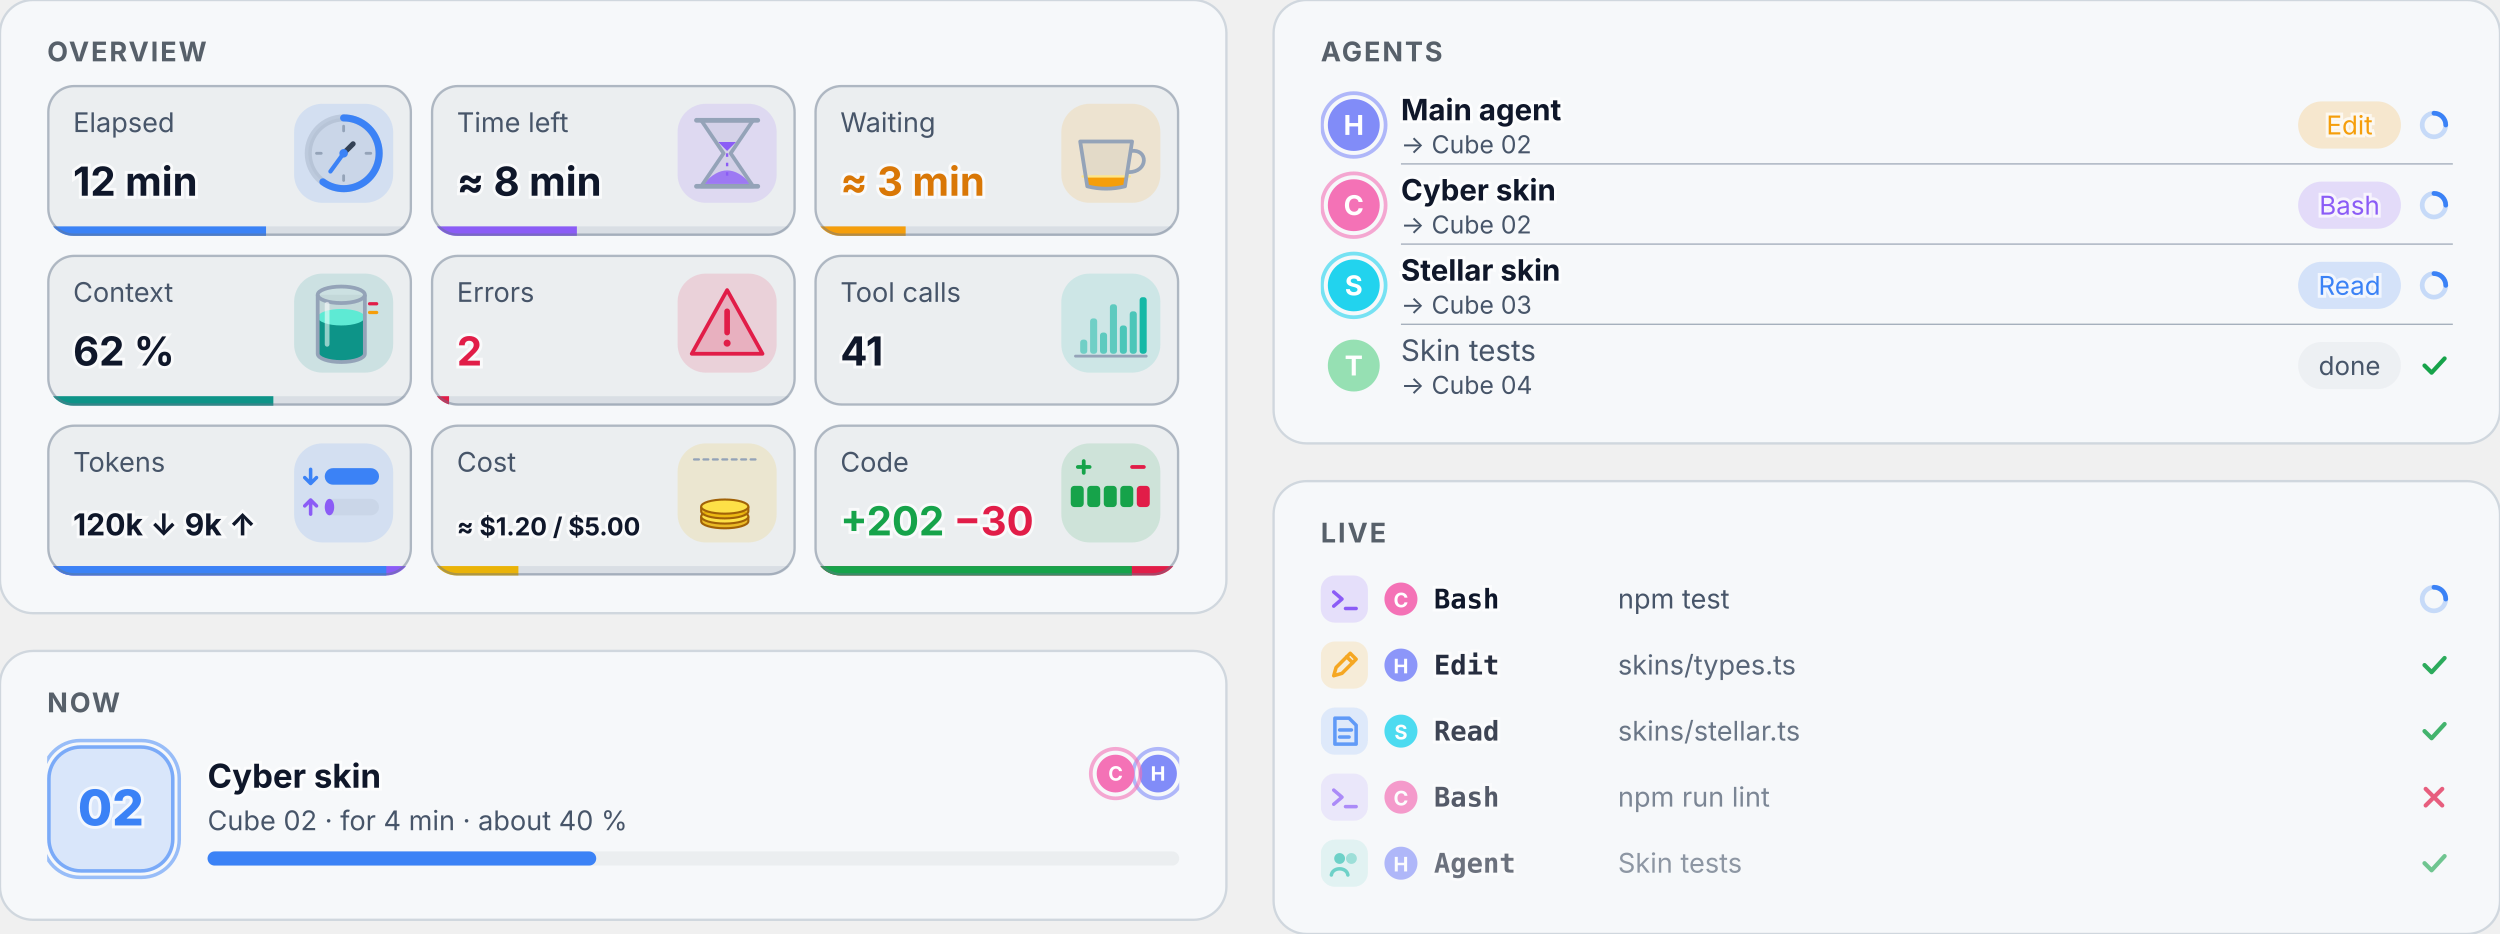
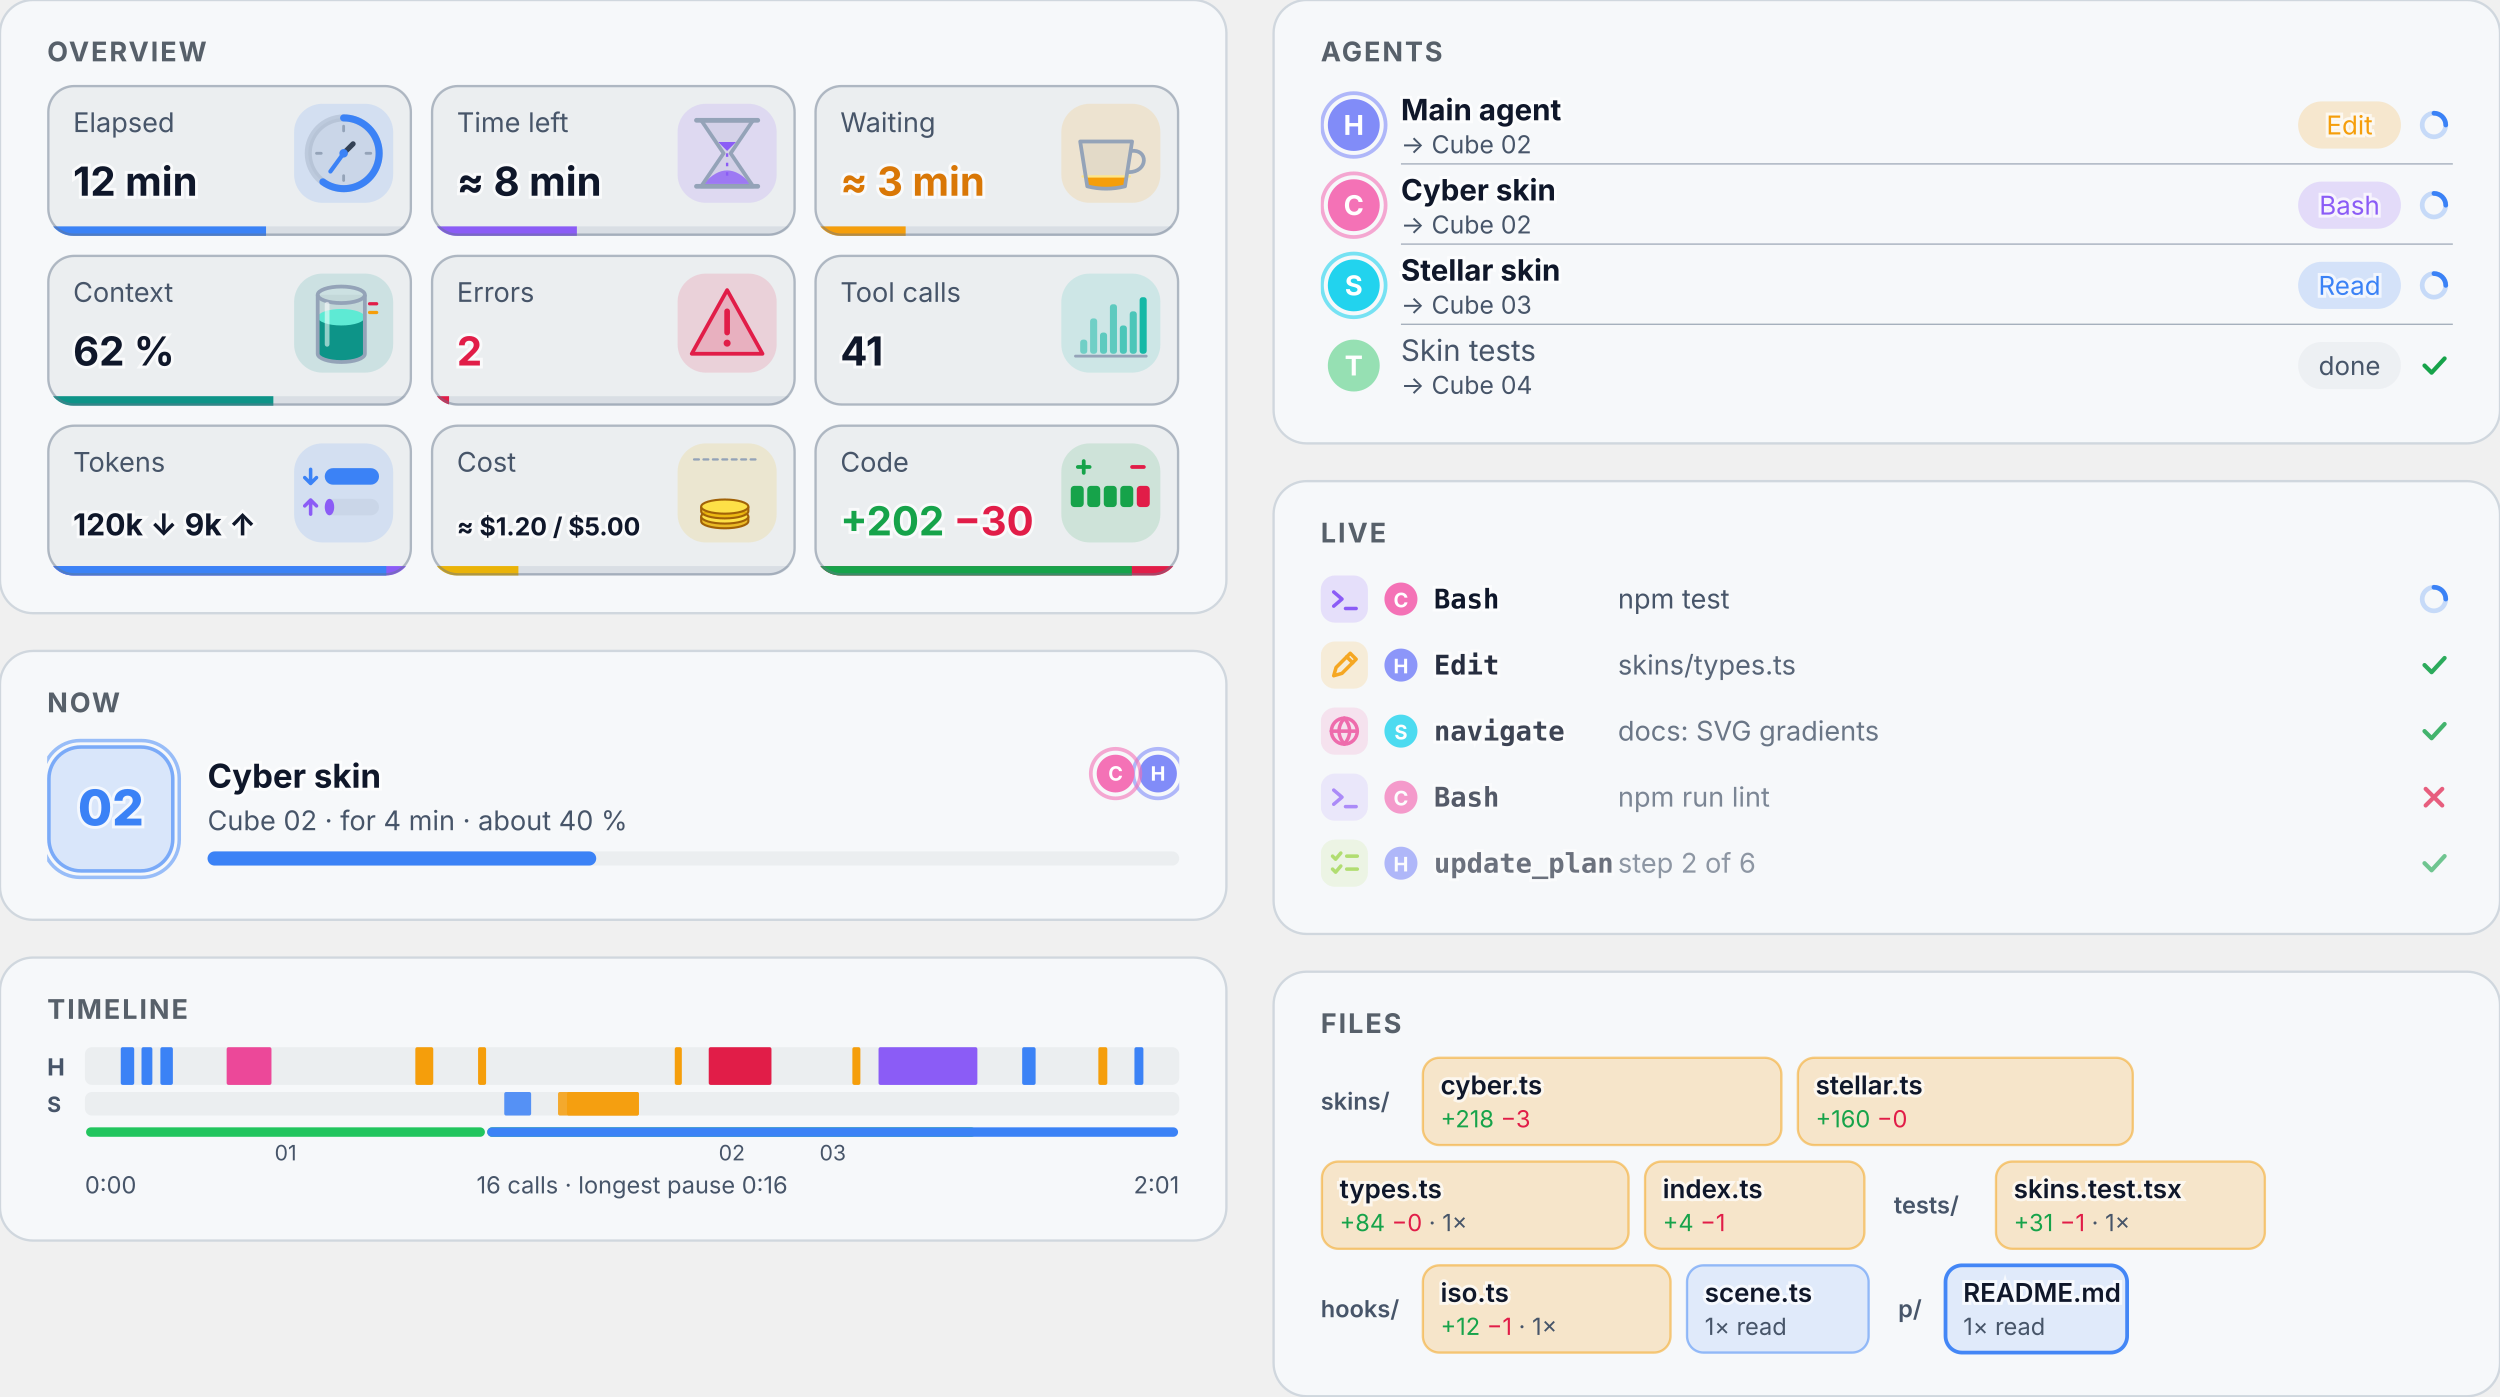
- <svg xmlns="http://www.w3.org/2000/svg" width="1060" height="396" viewBox="0 0 1060 396">
-   <rect width="1060" height="396" fill="#ffffff" rx="16" opacity="0" />
+ <svg xmlns="http://www.w3.org/2000/svg" width="1060" height="592" viewBox="0 0 1060 592">
+   <rect width="1060" height="592" fill="#ffffff" rx="16" opacity="0" />
  <rect x="0" y="0" width="520" height="260" rx="14" fill="#f6f8fa" stroke="#d0d7de" />
  <text x="20" y="26" font-family="system-ui,-apple-system,Segoe UI,sans-serif" font-size="11.5" font-weight="700" letter-spacing="0.8" fill="#57606a">OVERVIEW</text>
  <svg x="20" y="36" width="480" height="208">
    <style>.la0acg-gf{fill:#0f172a;fill-opacity:.045}.la0acg-ge{fill:none;stroke:#64748b;stroke-opacity:.45}.la0acg-gc{fill:#64748b}.la0acg-lb{fill:#475569}.la0acg-vp{fill:#0f172a;stroke:#ffffff;stroke-opacity:.7;stroke-width:2.5px;paint-order:stroke}.la0acg-mk{stroke:#64748b;stroke-opacity:.55}.la0acg-hl{fill:#ffffff;fill-opacity:.55}.la0acg-vw{fill:#ffffff;stroke:#0f172a;stroke-opacity:.55;stroke-width:2.5px;paint-order:stroke}.la0acg-hand{stroke:#334155}</style>
    <defs />
    <g>
      <rect class="la0acg-gf" x="0" y="0" width="154.7" height="64" rx="11" />
      <rect x="104.7" y="8" width="42" height="42" rx="12" fill="#3b82f6" fill-opacity="0.14" />
      <g transform="translate(107.7 11)">
        <circle class="la0acg-gf" cx="18" cy="18" r="15" />
        <circle cx="18" cy="18" r="15" fill="none" stroke="#94a3b8" stroke-opacity="0.35" stroke-width="3" />
        <path d="M18 3A15 15 0 1 1 9.2 30.1" fill="none" stroke="#3b82f6" stroke-width="3" stroke-linecap="round" />
        <path d="M18 8.5L18 6.5" fill="none" stroke="#94a3b8" stroke-width="1.2" stroke-linecap="round" stroke-linejoin="round" />
        <path d="M27.5 18L29.5 18" fill="none" stroke="#94a3b8" stroke-width="1.2" stroke-linecap="round" stroke-linejoin="round" />
        <path d="M18 27.5L18 29.5" fill="none" stroke="#94a3b8" stroke-width="1.2" stroke-linecap="round" stroke-linejoin="round" />
        <path d="M8.5 18L6.5 18" fill="none" stroke="#94a3b8" stroke-width="1.2" stroke-linecap="round" stroke-linejoin="round" />
        <path class="la0acg-hand" d="M18 18L22 14" fill="none" stroke-width="2.2" stroke-linecap="round" />
        <path d="M18 18L12.4 25.7" fill="none" stroke="#3b82f6" stroke-width="1.8" stroke-linecap="round" stroke-linejoin="round" />
        <circle cx="18" cy="18" r="1.8" fill="#3b82f6" />
      </g>
      <clipPath id="la0tile-elapsed-clip">
        <rect x="0" y="0" width="154.7" height="64" rx="11" />
      </clipPath>
      <g clip-path="url(#la0tile-elapsed-clip)">
        <rect x="0" y="60" width="154.7" height="4" fill="#94a3b8" fill-opacity="0.2" />
        <rect x="0" y="60" width="92.8" height="4" fill="#3b82f6" />
      </g>
      <rect class="la0acg-ge" x="0.5" y="0.5" width="153.7" height="63" rx="11" />
      <text class="la0acg-lb" x="11" y="20" font-family="system-ui,-apple-system,Segoe UI,sans-serif" font-size="11.5">Elapsed</text>
      <text class="la0acg-vp" x="11" y="47" font-family="system-ui,-apple-system,Segoe UI,sans-serif" font-size="17" font-weight="700">12 min</text>
    </g>
    <g>
      <rect class="la0acg-gf" x="162.7" y="0" width="154.7" height="64" rx="11" />
      <rect x="267.3" y="8" width="42" height="42" rx="12" fill="#8b5cf6" fill-opacity="0.14" />
      <g transform="translate(270.3 11)">
        <path d="M5 4H31M5 32H31" fill="none" stroke="#94a3b8" stroke-width="2" stroke-linecap="round" stroke-linejoin="round" />
        <path class="la0acg-gf" d="M7 4L29 4L19.5 18L29 32L7 32L16.5 18Z" />
        <path d="M14.2 13.2L21.8 13.2L18 17Z" fill="#8b5cf6" />
        <path d="M8 31Q18 19.5 28 31Z" fill="#8b5cf6" fill-opacity="0.75" />
        <line x1="18" y1="18" x2="18" y2="30" stroke="#8b5cf6" stroke-width="1" stroke-dasharray="1.5 2.5">
          <animate attributeName="stroke-dashoffset" values="8;0" dur="0.6s" repeatCount="indefinite" />
        </line>
        <path d="M7 4L29 4L19.5 18L29 32L7 32L16.5 18Z" fill="none" stroke="#94a3b8" stroke-width="1.6" stroke-linejoin="round" />
      </g>
      <clipPath id="la0tile-left-clip">
        <rect x="162.7" y="0" width="154.7" height="64" rx="11" />
      </clipPath>
      <g clip-path="url(#la0tile-left-clip)">
        <rect x="162.7" y="60" width="154.7" height="4" fill="#94a3b8" fill-opacity="0.2" />
        <rect x="162.7" y="60" width="61.9" height="4" fill="#8b5cf6" />
      </g>
      <rect class="la0acg-ge" x="163.2" y="0.5" width="153.7" height="63" rx="11" />
      <text class="la0acg-lb" x="173.7" y="20" font-family="system-ui,-apple-system,Segoe UI,sans-serif" font-size="11.5">Time left</text>
      <text class="la0acg-vp" x="173.7" y="47" font-family="system-ui,-apple-system,Segoe UI,sans-serif" font-size="17" font-weight="700">≈ 8 min</text>
    </g>
    <g>
      <rect class="la0acg-gf" x="325.3" y="0" width="154.7" height="64" rx="11" />
      <rect x="430" y="8" width="42" height="42" rx="12" fill="#f59e0b" fill-opacity="0.14" />
      <g transform="translate(433 11)">
        <path class="la0acg-gf" d="M5 13L27 13L24 32Q16 34 8 32Z" />
        <clipPath id="la0c">
          <path d="M5 13L27 13L24 32Q16 34 8 32Z" />
        </clipPath>
        <rect x="5" y="27.8" width="22" height="7.3" fill="#f59e0b" clip-path="url(#la0c)" />
        <path d="M6 27.8H26" fill="none" stroke="#fde68a" stroke-width="1" stroke-linecap="round" stroke-linejoin="round" />
        <path d="M5 13L27 13L24 32Q16 34 8 32Z" fill="none" stroke="#94a3b8" stroke-width="1.6" stroke-linejoin="round" />
        <path d="M26.5 17C34 16 34 26 25.5 26" fill="none" stroke="#94a3b8" stroke-width="1.6" stroke-linecap="round" stroke-linejoin="round" />
        <path d="M14 11c-2 -2 2 -4 0 -6c-2 -2 2 -3 0 -5" fill="none" stroke="#94a3b8" stroke-width="1.3" stroke-linecap="round" opacity="0">
          <animate attributeName="opacity" values="0;0.8;0" dur="2s" begin="0s" repeatCount="indefinite" />
          <animateTransform attributeName="transform" type="translate" values="0 2;0 -2" dur="2s" begin="0s" repeatCount="indefinite" />
        </path>
        <path d="M20 11c-2 -2 2 -4 0 -6c-2 -2 2 -3 0 -5" fill="none" stroke="#94a3b8" stroke-width="1.3" stroke-linecap="round" opacity="0">
          <animate attributeName="opacity" values="0;0.8;0" dur="2s" begin="0.7s" repeatCount="indefinite" />
          <animateTransform attributeName="transform" type="translate" values="0 2;0 -2" dur="2s" begin="0.7s" repeatCount="indefinite" />
        </path>
      </g>
      <clipPath id="la0tile-waiting-clip">
        <rect x="325.3" y="0" width="154.7" height="64" rx="11" />
      </clipPath>
      <g clip-path="url(#la0tile-waiting-clip)">
        <rect x="325.3" y="60" width="154.7" height="4" fill="#94a3b8" fill-opacity="0.2" />
        <rect x="325.3" y="60" width="38.7" height="4" fill="#f59e0b" />
      </g>
      <rect class="la0acg-ge" x="325.8" y="0.5" width="153.7" height="63" rx="11" />
      <text class="la0acg-lb" x="336.3" y="20" font-family="system-ui,-apple-system,Segoe UI,sans-serif" font-size="11.5">Waiting</text>
      <text class="la0acg-vp" x="336.3" y="47" font-family="system-ui,-apple-system,Segoe UI,sans-serif" font-size="17" font-weight="700" style="fill:#d97706">≈ 3 min</text>
    </g>
    <g>
      <rect class="la0acg-gf" x="0" y="72" width="154.7" height="64" rx="11" />
      <rect x="104.7" y="80" width="42" height="42" rx="12" fill="#0d9488" fill-opacity="0.14" />
      <g transform="translate(107.7 83)">
        <rect class="la0acg-gf" x="7" y="6" width="20" height="25" />
        <path d="M7 15.5V31A10 3.5 0 0 0 27 31V15.5Z" fill="#0d9488" />
        <ellipse cx="17" cy="15.5" rx="10" ry="3.5" fill="#5eead4" />
        <path d="M7 6V31A10 3.5 0 0 0 27 31V6" fill="none" stroke="#94a3b8" stroke-width="1.6" />
        <ellipse cx="17" cy="6" rx="10" ry="3.5" fill="none" stroke="#94a3b8" stroke-width="1.6" />
        <path d="M29 13.5H32" fill="none" stroke="#f59e0b" stroke-width="1.4" stroke-linecap="round" stroke-linejoin="round" />
        <path d="M29 9.8H32" fill="none" stroke="#e11d48" stroke-width="1.4" stroke-linecap="round" stroke-linejoin="round" />
        <rect class="la0acg-hl" x="10" y="9" width="2" height="19" rx="1" />
      </g>
      <clipPath id="la0tile-context-clip">
        <rect x="0" y="72" width="154.7" height="64" rx="11" />
      </clipPath>
      <g clip-path="url(#la0tile-context-clip)">
        <rect x="0" y="132" width="154.7" height="4" fill="#94a3b8" fill-opacity="0.2" />
        <rect x="0" y="132" width="95.9" height="4" fill="#0d9488" />
      </g>
      <rect class="la0acg-ge" x="0.5" y="72.5" width="153.7" height="63" rx="11" />
      <text class="la0acg-lb" x="11" y="92" font-family="system-ui,-apple-system,Segoe UI,sans-serif" font-size="11.5">Context</text>
      <text class="la0acg-vp" x="11" y="119" font-family="system-ui,-apple-system,Segoe UI,sans-serif" font-size="17" font-weight="700">62 %</text>
    </g>
    <g>
      <rect class="la0acg-gf" x="162.7" y="72" width="154.7" height="64" rx="11" />
      <rect x="267.3" y="80" width="42" height="42" rx="12" fill="#e11d48" fill-opacity="0.14" />
      <g transform="translate(270.3 83)">
        <path d="M18 4L33 31H3Z" fill="#e11d48" fill-opacity="0.18" stroke="#e11d48" stroke-width="1.6" stroke-linejoin="round" />
        <path d="M18 13V22" fill="none" stroke="#e11d48" stroke-width="2.4" stroke-linecap="round" stroke-linejoin="round" />
        <circle cx="18" cy="26.5" r="1.5" fill="#e11d48" />
      </g>
      <clipPath id="la0tile-errors-clip">
        <rect x="162.7" y="72" width="154.7" height="64" rx="11" />
      </clipPath>
      <g clip-path="url(#la0tile-errors-clip)">
        <rect x="162.7" y="132" width="154.7" height="4" fill="#94a3b8" fill-opacity="0.2" />
        <rect x="162.7" y="132" width="7.7" height="4" fill="#e11d48" />
      </g>
      <rect class="la0acg-ge" x="163.2" y="72.5" width="153.7" height="63" rx="11" />
      <text class="la0acg-lb" x="173.7" y="92" font-family="system-ui,-apple-system,Segoe UI,sans-serif" font-size="11.5">Errors</text>
      <text class="la0acg-vp" x="173.7" y="119" font-family="system-ui,-apple-system,Segoe UI,sans-serif" font-size="17" font-weight="700" style="fill:#e11d48">2</text>
    </g>
    <g>
      <rect class="la0acg-gf" x="325.3" y="72" width="154.7" height="64" rx="11" />
      <rect x="430" y="80" width="42" height="42" rx="12" fill="#14b8a6" fill-opacity="0.14" />
      <g transform="translate(433 83)">
        <path d="M3 32H33" fill="none" stroke="#94a3b8" stroke-width="1.2" stroke-linecap="round" stroke-linejoin="round" />
        <rect x="5" y="25" width="3" height="6" rx="1.2" fill="#14b8a6" fill-opacity="0.5" />
        <rect x="9.2" y="16" width="3" height="15" rx="1.2" fill="#14b8a6" fill-opacity="0.5" />
        <rect x="13.4" y="22" width="3" height="9" rx="1.2" fill="#14b8a6" fill-opacity="0.6" />
        <rect x="17.6" y="10" width="3" height="21" rx="1.2" fill="#14b8a6" fill-opacity="0.6" />
        <rect x="21.8" y="19" width="3" height="12" rx="1.2" fill="#14b8a6" fill-opacity="0.7" />
        <rect x="26" y="13" width="3" height="18" rx="1.2" fill="#14b8a6" fill-opacity="0.7" />
        <rect x="30.2" y="7" width="3" height="24" rx="1.2" fill="#14b8a6" fill-opacity="1">
          <animate attributeName="fill-opacity" values="1;0.5;1" dur="1.2s" repeatCount="indefinite" />
        </rect>
      </g>
      <rect class="la0acg-ge" x="325.8" y="72.5" width="153.7" height="63" rx="11" />
      <text class="la0acg-lb" x="336.3" y="92" font-family="system-ui,-apple-system,Segoe UI,sans-serif" font-size="11.5">Tool calls</text>
      <text class="la0acg-vp" x="336.3" y="119" font-family="system-ui,-apple-system,Segoe UI,sans-serif" font-size="17" font-weight="700">41</text>
    </g>
    <g>
      <rect class="la0acg-gf" x="0" y="144" width="154.7" height="64" rx="11" />
      <rect x="104.7" y="152" width="42" height="42" rx="12" fill="#3b82f6" fill-opacity="0.14" />
      <g transform="translate(107.7 155)">
        <rect class="la0acg-gf" x="10" y="7.5" width="23" height="7" rx="3.5" />
        <rect x="10" y="7.5" width="23" height="7" rx="3.5" fill="#3b82f6" />
        <path d="M4 8V14M1.5 11.5L4 14L6.5 11.5" fill="none" stroke="#3b82f6" stroke-width="1.5" stroke-linecap="round" stroke-linejoin="round" />
        <rect class="la0acg-gf" x="10" y="20.5" width="23" height="7" rx="3.5" />
        <rect x="10" y="20.5" width="4" height="7" rx="3.5" fill="#8b5cf6" />
        <path d="M4 27V21M1.5 23.5L4 21L6.5 23.5" fill="none" stroke="#8b5cf6" stroke-width="1.5" stroke-linecap="round" stroke-linejoin="round" />
      </g>
      <clipPath id="la0tile-tokens-clip">
        <rect x="0" y="144" width="154.7" height="64" rx="11" />
      </clipPath>
      <g clip-path="url(#la0tile-tokens-clip)">
        <rect x="0" y="204" width="154.7" height="4" fill="#8b5cf6" fill-opacity="1" />
        <rect x="0" y="204" width="143.8" height="4" fill="#3b82f6" />
      </g>
      <rect class="la0acg-ge" x="0.5" y="144.5" width="153.7" height="63" rx="11" />
      <text class="la0acg-lb" x="11" y="164" font-family="system-ui,-apple-system,Segoe UI,sans-serif" font-size="11.5">Tokens</text>
      <text class="la0acg-vp" x="11" y="191" font-family="system-ui,-apple-system,Segoe UI,sans-serif" font-size="12.8" font-weight="700">120k ↓ 9k ↑</text>
    </g>
    <g>
      <rect class="la0acg-gf" x="162.7" y="144" width="154.7" height="64" rx="11" />
      <rect x="267.3" y="152" width="42" height="42" rx="12" fill="#eab308" fill-opacity="0.14" />
      <g transform="translate(270.3 155)">
        <path d="M4 3.8H30" fill="none" stroke="#94a3b8" stroke-width="1" stroke-linecap="round" stroke-linejoin="round" stroke-dasharray="2 2" />
        <path d="M7 28V30A10 3 0 0 0 27 30V28" fill="#eab308" fill-opacity="0.85" stroke="#a16207" stroke-width="0.9" />
        <ellipse cx="17" cy="28" rx="10" ry="3" fill="#fde047" stroke="#a16207" stroke-width="0.9" />
        <path d="M7 23.8V25.8A10 3 0 0 0 27 25.8V23.8" fill="#eab308" fill-opacity="0.85" stroke="#a16207" stroke-width="0.9" />
        <ellipse cx="17" cy="23.8" rx="10" ry="3" fill="#fde047" stroke="#a16207" stroke-width="0.9" />
      </g>
      <clipPath id="la0tile-cost-clip">
        <rect x="162.7" y="144" width="154.7" height="64" rx="11" />
      </clipPath>
      <g clip-path="url(#la0tile-cost-clip)">
        <rect x="162.7" y="204" width="154.7" height="4" fill="#94a3b8" fill-opacity="0.2" />
        <rect x="162.7" y="204" width="37.1" height="4" fill="#eab308" />
      </g>
      <rect class="la0acg-ge" x="163.2" y="144.5" width="153.7" height="63" rx="11" />
      <text class="la0acg-lb" x="173.7" y="164" font-family="system-ui,-apple-system,Segoe UI,sans-serif" font-size="11.5">Cost</text>
      <text class="la0acg-vp" x="173.7" y="191" font-family="system-ui,-apple-system,Segoe UI,sans-serif" font-size="10.5" font-weight="700">≈ $1.20 / $5.00</text>
    </g>
    <g>
      <rect class="la0acg-gf" x="325.3" y="144" width="154.7" height="64" rx="11" />
      <rect x="430" y="152" width="42" height="42" rx="12" fill="#16a34a" fill-opacity="0.14" />
      <g transform="translate(433 155)">
        <rect x="1" y="15" width="5.5" height="9" rx="1.5" fill="#16a34a" fill-opacity="1" />
        <rect x="8" y="15" width="5.5" height="9" rx="1.5" fill="#16a34a" fill-opacity="1" />
        <rect x="15" y="15" width="5.5" height="9" rx="1.5" fill="#16a34a" fill-opacity="1" />
        <rect x="22" y="15" width="5.5" height="9" rx="1.5" fill="#16a34a" fill-opacity="1" />
        <rect x="29" y="15" width="5.5" height="9" rx="1.5" fill="#e11d48" fill-opacity="1" />
        <path d="M4 7h5M6.5 4.5v5" fill="none" stroke="#16a34a" stroke-width="1.6" stroke-linecap="round" stroke-linejoin="round" />
        <path d="M27 7h5" fill="none" stroke="#e11d48" stroke-width="1.6" stroke-linecap="round" stroke-linejoin="round" />
      </g>
      <clipPath id="la0tile-code-clip">
        <rect x="325.3" y="144" width="154.7" height="64" rx="11" />
      </clipPath>
      <g clip-path="url(#la0tile-code-clip)">
        <rect x="325.3" y="204" width="154.7" height="4" fill="#e11d48" fill-opacity="1" />
        <rect x="325.3" y="204" width="134.6" height="4" fill="#16a34a" />
      </g>
      <rect class="la0acg-ge" x="325.8" y="144.5" width="153.7" height="63" rx="11" />
      <text class="la0acg-lb" x="336.3" y="164" font-family="system-ui,-apple-system,Segoe UI,sans-serif" font-size="11.5">Code</text>
      <text class="la0acg-vp" x="336.3" y="191" font-family="system-ui,-apple-system,Segoe UI,sans-serif" font-size="17" font-weight="700">
        <tspan style="fill:#16a34a">+202</tspan>
        <tspan style="fill:#e11d48">−30</tspan>
      </text>
    </g>
  </svg>
  <rect x="0" y="276" width="520" height="114" rx="14" fill="#f6f8fa" stroke="#d0d7de" />
  <text x="20" y="302" font-family="system-ui,-apple-system,Segoe UI,sans-serif" font-size="11.5" font-weight="700" letter-spacing="0.8" fill="#57606a">NOW</text>
  <svg x="20" y="312" width="480" height="62">
    <style>.la1acg-gf{fill:#0f172a;fill-opacity:.045}.la1acg-ge{fill:none;stroke:#64748b;stroke-opacity:.45}.la1acg-gc{fill:#64748b}.la1acg-lb{fill:#475569}.la1acg-vp{fill:#0f172a;stroke:#ffffff;stroke-opacity:.7;stroke-width:2.5px;paint-order:stroke}.la1acg-mk{stroke:#64748b;stroke-opacity:.55}.la1acg-hl{fill:#ffffff;fill-opacity:.55}.la1acg-vw{fill:#ffffff;stroke:#0f172a;stroke-opacity:.55;stroke-width:2.5px;paint-order:stroke}.la1acg-hand{stroke:#334155}</style>
    <rect x="0" y="4" width="54" height="54" rx="14" fill="#3b82f6" fill-opacity="0.15" />
    <rect x="0.75" y="4.75" width="52.5" height="52.5" rx="13.5" fill="none" stroke="#3b82f6" stroke-opacity="0.6" stroke-width="1.5" />
    <rect x="-2" y="2" width="58" height="58" rx="16" fill="none" stroke="#3b82f6" stroke-width="1.5" stroke-opacity="0.5">
      <animate attributeName="stroke-opacity" values="0.7;0.1;0.7" dur="1.6s" repeatCount="indefinite" />
    </rect>
    <text class="la1acg-vp" x="27" y="38" font-family="system-ui,-apple-system,Segoe UI,sans-serif" font-size="21" font-weight="800" text-anchor="middle" style="fill:#3b82f6">02</text>
    <text class="la1acg-vp" x="68" y="22" font-family="system-ui,-apple-system,Segoe UI,sans-serif" font-size="14" font-weight="650">Cyber skin</text>
    <text class="la1acg-lb" x="68" y="40" font-family="system-ui,-apple-system,Segoe UI,sans-serif" font-size="11.5">Cube 02 · for 4 min · about 40 %</text>
    <circle cx="471" cy="16" r="10.5" fill="none" stroke="#818cf8" stroke-width="1.6" opacity="0.6">
      <animate attributeName="r" values="9.5;12;9.5" dur="1.6s" repeatCount="indefinite" />
      <animate attributeName="opacity" values="0.7;0.15;0.7" dur="1.6s" repeatCount="indefinite" />
    </circle>
    <circle cx="471" cy="16" r="8" fill="#818cf8" />
    <text x="471" y="19" font-family="system-ui,-apple-system,Segoe UI,sans-serif" font-size="8.4" font-weight="700" text-anchor="middle" fill="#ffffff">H</text>
    <circle cx="453" cy="16" r="10.5" fill="none" stroke="#f472b6" stroke-width="1.6" opacity="0.6">
      <animate attributeName="r" values="9.5;12;9.5" dur="1.6s" repeatCount="indefinite" />
      <animate attributeName="opacity" values="0.7;0.15;0.7" dur="1.6s" repeatCount="indefinite" />
    </circle>
    <circle cx="453" cy="16" r="8" fill="#f472b6" />
    <text x="453" y="19" font-family="system-ui,-apple-system,Segoe UI,sans-serif" font-size="8.4" font-weight="700" text-anchor="middle" fill="#ffffff">C</text>
    <rect class="la1acg-gf" x="68" y="49" width="412" height="6" rx="3" />
    <rect x="68" y="49" width="164.8" height="6" rx="3" fill="#3b82f6" />
+   </svg>
+   <rect x="0" y="406" width="520" height="120" rx="14" fill="#f6f8fa" stroke="#d0d7de" />
+   <text x="20" y="432" font-family="system-ui,-apple-system,Segoe UI,sans-serif" font-size="11.5" font-weight="700" letter-spacing="0.8" fill="#57606a">TIMELINE</text>
+   <svg x="20" y="442" width="480" height="68">
+     <style>.la2acg-gf{fill:#0f172a;fill-opacity:.045}.la2acg-ge{fill:none;stroke:#64748b;stroke-opacity:.45}.la2acg-gc{fill:#64748b}.la2acg-lb{fill:#475569}.la2acg-vp{fill:#0f172a;stroke:#ffffff;stroke-opacity:.7;stroke-width:2.5px;paint-order:stroke}.la2acg-mk{stroke:#64748b;stroke-opacity:.55}.la2acg-hl{fill:#ffffff;fill-opacity:.55}.la2acg-vw{fill:#ffffff;stroke:#0f172a;stroke-opacity:.55;stroke-width:2.5px;paint-order:stroke}.la2acg-hand{stroke:#334155}</style>
+     <rect class="la2acg-gf" x="16" y="2" width="464" height="16" rx="3" />
+     <text class="la2acg-lb" x="0" y="14" font-family="system-ui,-apple-system,Segoe UI,sans-serif" font-size="10" font-weight="700">H</text>
+     <rect class="la2acg-gf" x="16" y="21" width="464" height="10" rx="3" />
+     <text class="la2acg-lb" x="0" y="29.5" font-family="system-ui,-apple-system,Segoe UI,sans-serif" font-size="9" font-weight="700">S</text>
+     <rect x="31.2" y="2" width="5.7" height="16" rx="0.8" fill="#3b82f6" />
+     <rect x="40" y="2" width="4.6" height="16" rx="0.8" fill="#3b82f6" />
+     <rect x="48" y="2" width="5.3" height="16" rx="0.8" fill="#3b82f6" />
+     <rect x="76.1" y="2" width="19" height="16" rx="0.8" fill="#ec4899" />
+     <rect x="156.1" y="2" width="7.6" height="16" rx="0.8" fill="#f59e0b" />
+     <rect x="182.7" y="2" width="3.4" height="16" rx="0.8" fill="#f59e0b" />
+     <rect x="193.8" y="21" width="11.4" height="10" rx="0.8" fill="#3b82f6" fill-opacity="0.85" />
+     <rect x="216.6" y="21" width="34.3" height="10" rx="0.8" fill="#f59e0b" fill-opacity="0.85" />
+     <rect x="220.4" y="21" width="30.5" height="10" rx="0.8" fill="#f59e0b" fill-opacity="0.85" />
+     <rect x="266.1" y="2" width="3" height="16" rx="0.8" fill="#f59e0b" />
+     <rect x="280.5" y="2" width="26.6" height="16" rx="0.8" fill="#e11d48" />
+     <rect x="341.4" y="2" width="3.4" height="16" rx="0.8" fill="#f59e0b" />
+     <rect x="352.5" y="2" width="41.9" height="16" rx="0.8" fill="#8b5cf6" />
+     <rect x="413.4" y="2" width="5.7" height="16" rx="0.8" fill="#3b82f6" />
+     <rect x="445.7" y="2" width="3.8" height="16" rx="0.8" fill="#f59e0b" />
+     <rect x="461" y="2" width="3.8" height="16" rx="0.8" fill="#3b82f6" />
+     <rect x="16.5" y="36" width="169.1" height="4" rx="2" fill="#22c55e" />
+     <text class="la2acg-lb" x="101.1" y="50" font-family="system-ui,-apple-system,Segoe UI,sans-serif" font-size="9" text-anchor="middle">01</text>
+     <rect x="186.6" y="36" width="207.2" height="4" rx="2" fill="#22c55e" />
+     <text class="la2acg-lb" x="290.3" y="50" font-family="system-ui,-apple-system,Segoe UI,sans-serif" font-size="9" text-anchor="middle">02</text>
+     <rect x="186.6" y="36" width="292.9" height="4" rx="2" fill="#3b82f6" />
+     <text class="la2acg-lb" x="333.1" y="50" font-family="system-ui,-apple-system,Segoe UI,sans-serif" font-size="9" text-anchor="middle">03</text>
+     <text class="la2acg-lb" x="16" y="64" font-family="system-ui,-apple-system,Segoe UI,sans-serif" font-size="10">0:00</text>
+     <text class="la2acg-lb" x="248" y="64" font-family="system-ui,-apple-system,Segoe UI,sans-serif" font-size="10" text-anchor="middle">16 calls · longest pause 0:16</text>
+     <text class="la2acg-lb" x="480" y="64" font-family="system-ui,-apple-system,Segoe UI,sans-serif" font-size="10" text-anchor="end">2:01</text>
  </svg>
  <rect x="540" y="0" width="520" height="188" rx="14" fill="#f6f8fa" stroke="#d0d7de" />
  <text x="560" y="26" font-family="system-ui,-apple-system,Segoe UI,sans-serif" font-size="11.5" font-weight="700" letter-spacing="0.8" fill="#57606a">AGENTS</text>
  <svg x="560" y="36" width="480" height="136">
    <style>.lb0acg-gf{fill:#0f172a;fill-opacity:.045}.lb0acg-ge{fill:none;stroke:#64748b;stroke-opacity:.45}.lb0acg-gc{fill:#64748b}.lb0acg-lb{fill:#475569}.lb0acg-vp{fill:#0f172a;stroke:#ffffff;stroke-opacity:.7;stroke-width:2.5px;paint-order:stroke}.lb0acg-mk{stroke:#64748b;stroke-opacity:.55}.lb0acg-hl{fill:#ffffff;fill-opacity:.55}.lb0acg-vw{fill:#ffffff;stroke:#0f172a;stroke-opacity:.55;stroke-width:2.5px;paint-order:stroke}.lb0acg-hand{stroke:#334155}</style>
    <circle cx="14" cy="17" r="13.5" fill="none" stroke="#818cf8" stroke-width="1.6" opacity="0.6">
      <animate attributeName="r" values="12.5;15;12.5" dur="1.6s" repeatCount="indefinite" />
      <animate attributeName="opacity" values="0.7;0.15;0.7" dur="1.6s" repeatCount="indefinite" />
    </circle>
    <circle cx="14" cy="17" r="11" fill="#818cf8" />
    <text x="14" y="21.2" font-family="system-ui,-apple-system,Segoe UI,sans-serif" font-size="11.6" font-weight="700" text-anchor="middle" fill="#ffffff">H</text>
    <text class="lb0acg-vp" x="34" y="15" font-family="system-ui,-apple-system,Segoe UI,sans-serif" font-size="12.5" font-weight="650">Main agent</text>
    <text class="lb0acg-lb" x="34" y="29" font-family="system-ui,-apple-system,Segoe UI,sans-serif" font-size="10.5">→ Cube 02</text>
    <rect x="414.4" y="7" width="43.6" height="20" rx="10" fill="#f59e0b" fill-opacity="0.18" />
    <text class="lb0acg-vp" x="436.2" y="21" font-family="system-ui,-apple-system,Segoe UI,sans-serif" font-size="11" text-anchor="middle" style="fill:#f59e0b">Edit</text>
    <circle cx="472" cy="17" r="5" fill="none" stroke="#3b82f6" stroke-opacity="0.25" stroke-width="2" />
    <path d="M472 12A5 5 0 0 1 477 17" fill="none" stroke="#3b82f6" stroke-width="2" stroke-linecap="round">
      <animateTransform attributeName="transform" type="rotate" from="0 472 17" to="360 472 17" dur="1s" repeatCount="indefinite" />
    </path>
    <line class="lb0acg-mk" x1="34" y1="33.5" x2="480" y2="33.5" stroke-width="0.6" />
    <circle cx="14" cy="51" r="13.5" fill="none" stroke="#f472b6" stroke-width="1.6" opacity="0.6">
      <animate attributeName="r" values="12.5;15;12.5" dur="1.6s" repeatCount="indefinite" />
      <animate attributeName="opacity" values="0.7;0.15;0.7" dur="1.6s" repeatCount="indefinite" />
    </circle>
    <circle cx="14" cy="51" r="11" fill="#f472b6" />
    <text x="14" y="55.2" font-family="system-ui,-apple-system,Segoe UI,sans-serif" font-size="11.6" font-weight="700" text-anchor="middle" fill="#ffffff">C</text>
    <text class="lb0acg-vp" x="34" y="49" font-family="system-ui,-apple-system,Segoe UI,sans-serif" font-size="12.5" font-weight="650">Cyber skin</text>
    <text class="lb0acg-lb" x="34" y="63" font-family="system-ui,-apple-system,Segoe UI,sans-serif" font-size="10.5">→ Cube 02</text>
    <rect x="414.4" y="41" width="43.6" height="20" rx="10" fill="#8b5cf6" fill-opacity="0.18" />
    <text class="lb0acg-vp" x="436.2" y="55" font-family="system-ui,-apple-system,Segoe UI,sans-serif" font-size="11" text-anchor="middle" style="fill:#8b5cf6">Bash</text>
    <circle cx="472" cy="51" r="5" fill="none" stroke="#3b82f6" stroke-opacity="0.25" stroke-width="2" />
    <path d="M472 46A5 5 0 0 1 477 51" fill="none" stroke="#3b82f6" stroke-width="2" stroke-linecap="round">
      <animateTransform attributeName="transform" type="rotate" from="0 472 51" to="360 472 51" dur="1s" repeatCount="indefinite" />
    </path>
    <line class="lb0acg-mk" x1="34" y1="67.5" x2="480" y2="67.5" stroke-width="0.6" />
    <circle cx="14" cy="85" r="13.5" fill="none" stroke="#22d3ee" stroke-width="1.6" opacity="0.6">
      <animate attributeName="r" values="12.5;15;12.5" dur="1.6s" repeatCount="indefinite" />
      <animate attributeName="opacity" values="0.7;0.15;0.7" dur="1.6s" repeatCount="indefinite" />
    </circle>
    <circle cx="14" cy="85" r="11" fill="#22d3ee" />
    <text x="14" y="89.2" font-family="system-ui,-apple-system,Segoe UI,sans-serif" font-size="11.6" font-weight="700" text-anchor="middle" fill="#ffffff">S</text>
    <text class="lb0acg-vp" x="34" y="83" font-family="system-ui,-apple-system,Segoe UI,sans-serif" font-size="12.5" font-weight="650">Stellar skin</text>
    <text class="lb0acg-lb" x="34" y="97" font-family="system-ui,-apple-system,Segoe UI,sans-serif" font-size="10.5">→ Cube 03</text>
    <rect x="414.4" y="75" width="43.6" height="20" rx="10" fill="#3b82f6" fill-opacity="0.18" />
    <text class="lb0acg-vp" x="436.2" y="89" font-family="system-ui,-apple-system,Segoe UI,sans-serif" font-size="11" text-anchor="middle" style="fill:#3b82f6">Read</text>
    <circle cx="472" cy="85" r="5" fill="none" stroke="#3b82f6" stroke-opacity="0.25" stroke-width="2" />
    <path d="M472 80A5 5 0 0 1 477 85" fill="none" stroke="#3b82f6" stroke-width="2" stroke-linecap="round">
      <animateTransform attributeName="transform" type="rotate" from="0 472 85" to="360 472 85" dur="1s" repeatCount="indefinite" />
    </path>
    <line class="lb0acg-mk" x1="34" y1="101.5" x2="480" y2="101.5" stroke-width="0.6" />
    <circle cx="14" cy="119" r="11" fill="#22c55e" fill-opacity="0.45" />
    <text x="14" y="123.2" font-family="system-ui,-apple-system,Segoe UI,sans-serif" font-size="11.6" font-weight="700" text-anchor="middle" fill="#ffffff">T</text>
    <text class="lb0acg-lb" x="34" y="117" font-family="system-ui,-apple-system,Segoe UI,sans-serif" font-size="12.5">Skin tests</text>
    <text class="lb0acg-lb" x="34" y="131" font-family="system-ui,-apple-system,Segoe UI,sans-serif" font-size="10.5">→ Cube 04</text>
    <rect x="414.4" y="109" width="43.6" height="20" rx="10" fill="#94a3b8" fill-opacity="0.09" />
    <text class="lb0acg-lb" x="436.2" y="123" font-family="system-ui,-apple-system,Segoe UI,sans-serif" font-size="11" text-anchor="middle">done</text>
    <path d="M468 119l3 3l5.5 -6" fill="none" stroke="#16a34a" stroke-width="1.8" stroke-linecap="round" stroke-linejoin="round" />
  </svg>
  <rect x="540" y="204" width="520" height="192" rx="14" fill="#f6f8fa" stroke="#d0d7de" />
  <text x="560" y="230" font-family="system-ui,-apple-system,Segoe UI,sans-serif" font-size="11.5" font-weight="700" letter-spacing="0.8" fill="#57606a">LIVE</text>
  <svg x="560" y="240" width="480" height="140">
    <style>.lb1acg-gf{fill:#0f172a;fill-opacity:.045}.lb1acg-ge{fill:none;stroke:#64748b;stroke-opacity:.45}.lb1acg-gc{fill:#64748b}.lb1acg-lb{fill:#475569}.lb1acg-vp{fill:#0f172a;stroke:#ffffff;stroke-opacity:.7;stroke-width:2.5px;paint-order:stroke}.lb1acg-mk{stroke:#64748b;stroke-opacity:.55}.lb1acg-hl{fill:#ffffff;fill-opacity:.55}.lb1acg-vw{fill:#ffffff;stroke:#0f172a;stroke-opacity:.55;stroke-width:2.5px;paint-order:stroke}.lb1acg-hand{stroke:#334155}</style>
    <g opacity="1">
      <rect x="0" y="4" width="20" height="20" rx="6" fill="#8b5cf6" fill-opacity="0.16" />
      <path d="M5.5 11L9 14L5.5 17" fill="none" stroke="#8b5cf6" stroke-width="1.5" stroke-linecap="round" stroke-linejoin="round" />
      <path d="M10.5 18H15" fill="none" stroke="#8b5cf6" stroke-width="1.5" stroke-linecap="round" stroke-linejoin="round" />
      <circle cx="34" cy="14" r="7" fill="#f472b6" />
      <text x="34" y="17.5" font-family="system-ui,-apple-system,Segoe UI,sans-serif" font-size="8.5" font-weight="700" text-anchor="middle" fill="#ffffff">C</text>
      <text class="lb1acg-vp" x="48" y="18" font-family="ui-monospace,Consolas,monospace" font-size="11.5" font-weight="600">Bash</text>
      <text class="lb1acg-lb" x="126" y="18" font-family="system-ui,-apple-system,Segoe UI,sans-serif" font-size="11.5">npm test</text>
      <circle cx="472" cy="14" r="5" fill="none" stroke="#3b82f6" stroke-opacity="0.25" stroke-width="2" />
      <path d="M472 9A5 5 0 0 1 477 14" fill="none" stroke="#3b82f6" stroke-width="2" stroke-linecap="round">
        <animateTransform attributeName="transform" type="rotate" from="0 472 14" to="360 472 14" dur="1s" repeatCount="indefinite" />
      </path>
    </g>
    <g opacity="0.9">
      <rect x="0" y="32" width="20" height="20" rx="6" fill="#f59e0b" fill-opacity="0.16" />
      <path d="M5.5 46.5L6.5 43L12.5 37L15 39.5L9 45.5Z" fill="none" stroke="#f59e0b" stroke-width="1.5" stroke-linecap="round" stroke-linejoin="round" />
      <path d="M11 38.5L13.5 41" fill="none" stroke="#f59e0b" stroke-width="1.5" stroke-linecap="round" stroke-linejoin="round" />
      <circle cx="34" cy="42" r="7" fill="#818cf8" />
      <text x="34" y="45.5" font-family="system-ui,-apple-system,Segoe UI,sans-serif" font-size="8.5" font-weight="700" text-anchor="middle" fill="#ffffff">H</text>
      <text class="lb1acg-vp" x="48" y="46" font-family="ui-monospace,Consolas,monospace" font-size="11.5" font-weight="600">Edit</text>
      <text class="lb1acg-lb" x="126" y="46" font-family="system-ui,-apple-system,Segoe UI,sans-serif" font-size="11.5">skins/types.ts</text>
      <path d="M468 42l3 3l5.5 -6" fill="none" stroke="#16a34a" stroke-width="1.8" stroke-linecap="round" stroke-linejoin="round" />
    </g>
    <g opacity="0.8">
-       <rect x="0" y="60" width="20" height="20" rx="6" fill="#3b82f6" fill-opacity="0.16" />
-       <path d="M6 64.5H12L15 67.5V75.5H6Z" fill="none" stroke="#3b82f6" stroke-width="1.5" stroke-linecap="round" stroke-linejoin="round" />
-       <path d="M8 69.5H13M8 72.5H12" fill="none" stroke="#3b82f6" stroke-width="1.5" stroke-linecap="round" stroke-linejoin="round" />
+       <rect x="0" y="60" width="20" height="20" rx="6" fill="#ec4899" fill-opacity="0.16" />
+       <circle cx="10" cy="70" r="5.5" fill="none" stroke="#ec4899" stroke-width="1.5" />
+       <path d="M4.5 70H15.5M10 64.5C7 68 7 72 10 75.5C13 72 13 68 10 64.5" fill="none" stroke="#ec4899" stroke-width="1.5" stroke-linecap="round" stroke-linejoin="round" />
      <circle cx="34" cy="70" r="7" fill="#22d3ee" />
      <text x="34" y="73.5" font-family="system-ui,-apple-system,Segoe UI,sans-serif" font-size="8.5" font-weight="700" text-anchor="middle" fill="#ffffff">S</text>
-       <text class="lb1acg-vp" x="48" y="74" font-family="ui-monospace,Consolas,monospace" font-size="11.5" font-weight="600">Read</text>
-       <text class="lb1acg-lb" x="126" y="74" font-family="system-ui,-apple-system,Segoe UI,sans-serif" font-size="11.5">skins/stellar.ts</text>
+       <text class="lb1acg-vp" x="48" y="74" font-family="ui-monospace,Consolas,monospace" font-size="11.5" font-weight="600">navigate</text>
+       <text class="lb1acg-lb" x="126" y="74" font-family="system-ui,-apple-system,Segoe UI,sans-serif" font-size="11.5">docs: SVG gradients</text>
      <path d="M468 70l3 3l5.5 -6" fill="none" stroke="#16a34a" stroke-width="1.8" stroke-linecap="round" stroke-linejoin="round" />
    </g>
    <g opacity="0.7">
      <rect x="0" y="88" width="20" height="20" rx="6" fill="#8b5cf6" fill-opacity="0.16" />
      <path d="M5.5 95L9 98L5.5 101" fill="none" stroke="#8b5cf6" stroke-width="1.5" stroke-linecap="round" stroke-linejoin="round" />
      <path d="M10.5 102H15" fill="none" stroke="#8b5cf6" stroke-width="1.5" stroke-linecap="round" stroke-linejoin="round" />
      <circle cx="34" cy="98" r="7" fill="#f472b6" />
      <text x="34" y="101.5" font-family="system-ui,-apple-system,Segoe UI,sans-serif" font-size="8.5" font-weight="700" text-anchor="middle" fill="#ffffff">C</text>
      <text class="lb1acg-vp" x="48" y="102" font-family="ui-monospace,Consolas,monospace" font-size="11.5" font-weight="600">Bash</text>
      <text class="lb1acg-lb" x="126" y="102" font-family="system-ui,-apple-system,Segoe UI,sans-serif" font-size="11.5">npm run lint</text>
      <path d="M468.5 94.5l7 7m0 -7l-7 7" fill="none" stroke="#e11d48" stroke-width="1.8" stroke-linecap="round" stroke-linejoin="round" />
    </g>
    <g opacity="0.6">
-       <rect x="0" y="116" width="20" height="20" rx="6" fill="#14b8a6" fill-opacity="0.16" />
-       <circle cx="8" cy="124" r="2.3" fill="#14b8a6" />
-       <circle cx="13" cy="124" r="2.3" fill="#14b8a6" fill-opacity="0.6" />
-       <path d="M4.5 131C5 127.5 11 127.5 11.5 131" fill="none" stroke="#14b8a6" stroke-width="1.5" stroke-linecap="round" stroke-linejoin="round" />
+       <rect x="0" y="116" width="20" height="20" rx="6" fill="#84cc16" fill-opacity="0.16" />
+       <path d="M5 123l1.3 1.3l2.2 -2.6M5 128.5l1.3 1.3l2.2 -2.6" fill="none" stroke="#84cc16" stroke-width="1.5" stroke-linecap="round" stroke-linejoin="round" />
+       <path d="M11 123H15.5M11 128.5H15.5" fill="none" stroke="#84cc16" stroke-width="1.5" stroke-linecap="round" stroke-linejoin="round" />
      <circle cx="34" cy="126" r="7" fill="#818cf8" />
      <text x="34" y="129.5" font-family="system-ui,-apple-system,Segoe UI,sans-serif" font-size="8.5" font-weight="700" text-anchor="middle" fill="#ffffff">H</text>
-       <text class="lb1acg-vp" x="48" y="130" font-family="ui-monospace,Consolas,monospace" font-size="11.5" font-weight="600">Agent</text>
-       <text class="lb1acg-lb" x="126" y="130" font-family="system-ui,-apple-system,Segoe UI,sans-serif" font-size="11.5">Skin tests</text>
+       <text class="lb1acg-vp" x="48" y="130" font-family="ui-monospace,Consolas,monospace" font-size="11.5" font-weight="600">update_plan</text>
+       <text class="lb1acg-lb" x="126" y="130" font-family="system-ui,-apple-system,Segoe UI,sans-serif" font-size="11.5">step 2 of 6</text>
      <path d="M468 126l3 3l5.5 -6" fill="none" stroke="#16a34a" stroke-width="1.8" stroke-linecap="round" stroke-linejoin="round" />
    </g>
  </svg>
+   <rect x="540" y="412" width="520" height="180" rx="14" fill="#f6f8fa" stroke="#d0d7de" />
+   <text x="560" y="438" font-family="system-ui,-apple-system,Segoe UI,sans-serif" font-size="11.5" font-weight="700" letter-spacing="0.8" fill="#57606a">FILES</text>
+   <svg x="560" y="448" width="480" height="128">
+     <style>.lb2acg-gf{fill:#0f172a;fill-opacity:.045}.lb2acg-ge{fill:none;stroke:#64748b;stroke-opacity:.45}.lb2acg-gc{fill:#64748b}.lb2acg-lb{fill:#475569}.lb2acg-vp{fill:#0f172a;stroke:#ffffff;stroke-opacity:.7;stroke-width:2.5px;paint-order:stroke}.lb2acg-mk{stroke:#64748b;stroke-opacity:.55}.lb2acg-hl{fill:#ffffff;fill-opacity:.55}.lb2acg-vw{fill:#ffffff;stroke:#0f172a;stroke-opacity:.55;stroke-width:2.5px;paint-order:stroke}.lb2acg-hand{stroke:#334155}</style>
+     <text class="lb2acg-lb" x="0" y="22.5" font-family="system-ui,-apple-system,Segoe UI,sans-serif" font-size="10" font-weight="600">skins/</text>
+     <g>
+       <rect x="43.3" y="0.5" width="152" height="37" rx="7" fill="#f59e0b" fill-opacity="0.2" stroke="#f59e0b" stroke-opacity="0.5" stroke-width="1" />
+       <text class="lb2acg-vp" x="50.8" y="16" font-family="system-ui,-apple-system,Segoe UI,sans-serif" font-size="11" font-weight="600">cyber.ts</text>
+       <text class="lb2acg-lb" x="50.8" y="30" font-family="system-ui,-apple-system,Segoe UI,sans-serif" font-size="10">
+         <tspan fill="#16a34a">+218</tspan>
+         <tspan fill="#e11d48">−3</tspan>
+       </text>
+     </g>
+     <g>
+       <rect x="202.3" y="0.5" width="142" height="37" rx="7" fill="#f59e0b" fill-opacity="0.2" stroke="#f59e0b" stroke-opacity="0.5" stroke-width="1" />
+       <text class="lb2acg-vp" x="209.8" y="16" font-family="system-ui,-apple-system,Segoe UI,sans-serif" font-size="11" font-weight="600">stellar.ts</text>
+       <text class="lb2acg-lb" x="209.8" y="30" font-family="system-ui,-apple-system,Segoe UI,sans-serif" font-size="10">
+         <tspan fill="#16a34a">+160</tspan>
+         <tspan fill="#e11d48">−0</tspan>
+       </text>
+     </g>
+     <g>
+       <rect x="0.5" y="44.5" width="130" height="37" rx="7" fill="#f59e0b" fill-opacity="0.2" stroke="#f59e0b" stroke-opacity="0.5" stroke-width="1" />
+       <text class="lb2acg-vp" x="8" y="60" font-family="system-ui,-apple-system,Segoe UI,sans-serif" font-size="11" font-weight="600">types.ts</text>
+       <text class="lb2acg-lb" x="8" y="74" font-family="system-ui,-apple-system,Segoe UI,sans-serif" font-size="10">
+         <tspan fill="#16a34a">+84</tspan>
+         <tspan fill="#e11d48">−0</tspan> · 1×</text>
+     </g>
+     <g>
+       <rect x="137.5" y="44.5" width="93" height="37" rx="7" fill="#f59e0b" fill-opacity="0.2" stroke="#f59e0b" stroke-opacity="0.5" stroke-width="1" />
+       <text class="lb2acg-vp" x="145" y="60" font-family="system-ui,-apple-system,Segoe UI,sans-serif" font-size="11" font-weight="600">index.ts</text>
+       <text class="lb2acg-lb" x="145" y="74" font-family="system-ui,-apple-system,Segoe UI,sans-serif" font-size="10">
+         <tspan fill="#16a34a">+4</tspan>
+         <tspan fill="#e11d48">−1</tspan>
+       </text>
+     </g>
+     <text class="lb2acg-lb" x="243" y="66.5" font-family="system-ui,-apple-system,Segoe UI,sans-serif" font-size="10" font-weight="600">tests/</text>
+     <g>
+       <rect x="286.3" y="44.5" width="114" height="37" rx="7" fill="#f59e0b" fill-opacity="0.2" stroke="#f59e0b" stroke-opacity="0.5" stroke-width="1" />
+       <text class="lb2acg-vp" x="293.8" y="60" font-family="system-ui,-apple-system,Segoe UI,sans-serif" font-size="11" font-weight="600">skins.test.tsx</text>
+       <text class="lb2acg-lb" x="293.8" y="74" font-family="system-ui,-apple-system,Segoe UI,sans-serif" font-size="10">
+         <tspan fill="#16a34a">+31</tspan>
+         <tspan fill="#e11d48">−1</tspan> · 1×</text>
+     </g>
+     <text class="lb2acg-lb" x="0" y="110.5" font-family="system-ui,-apple-system,Segoe UI,sans-serif" font-size="10" font-weight="600">hooks/</text>
+     <g>
+       <rect x="43.3" y="88.5" width="105" height="37" rx="7" fill="#f59e0b" fill-opacity="0.2" stroke="#f59e0b" stroke-opacity="0.5" stroke-width="1" />
+       <text class="lb2acg-vp" x="50.8" y="104" font-family="system-ui,-apple-system,Segoe UI,sans-serif" font-size="11" font-weight="600">iso.ts</text>
+       <text class="lb2acg-lb" x="50.8" y="118" font-family="system-ui,-apple-system,Segoe UI,sans-serif" font-size="10">
+         <tspan fill="#16a34a">+12</tspan>
+         <tspan fill="#e11d48">−1</tspan> · 1×</text>
+     </g>
+     <g>
+       <rect x="155.3" y="88.5" width="77" height="37" rx="7" fill="#3b82f6" fill-opacity="0.12" stroke="#3b82f6" stroke-opacity="0.5" stroke-width="1" />
+       <text class="lb2acg-vp" x="162.8" y="104" font-family="system-ui,-apple-system,Segoe UI,sans-serif" font-size="11" font-weight="600">scene.ts</text>
+       <text class="lb2acg-lb" x="162.8" y="118" font-family="system-ui,-apple-system,Segoe UI,sans-serif" font-size="10">1× read</text>
+     </g>
+     <text class="lb2acg-lb" x="244.8" y="110.5" font-family="system-ui,-apple-system,Segoe UI,sans-serif" font-size="10" font-weight="600">p/</text>
+     <g>
+       <rect x="264.9" y="88.5" width="77" height="37" rx="7" fill="#3b82f6" fill-opacity="0.12" stroke="#3b82f6" stroke-opacity="0.95" stroke-width="1.6" />
+       <text class="lb2acg-vp" x="272.4" y="104" font-family="system-ui,-apple-system,Segoe UI,sans-serif" font-size="11" font-weight="600">README.md</text>
+       <text class="lb2acg-lb" x="272.4" y="118" font-family="system-ui,-apple-system,Segoe UI,sans-serif" font-size="10">1× read</text>
+     </g>
+   </svg>
</svg>
